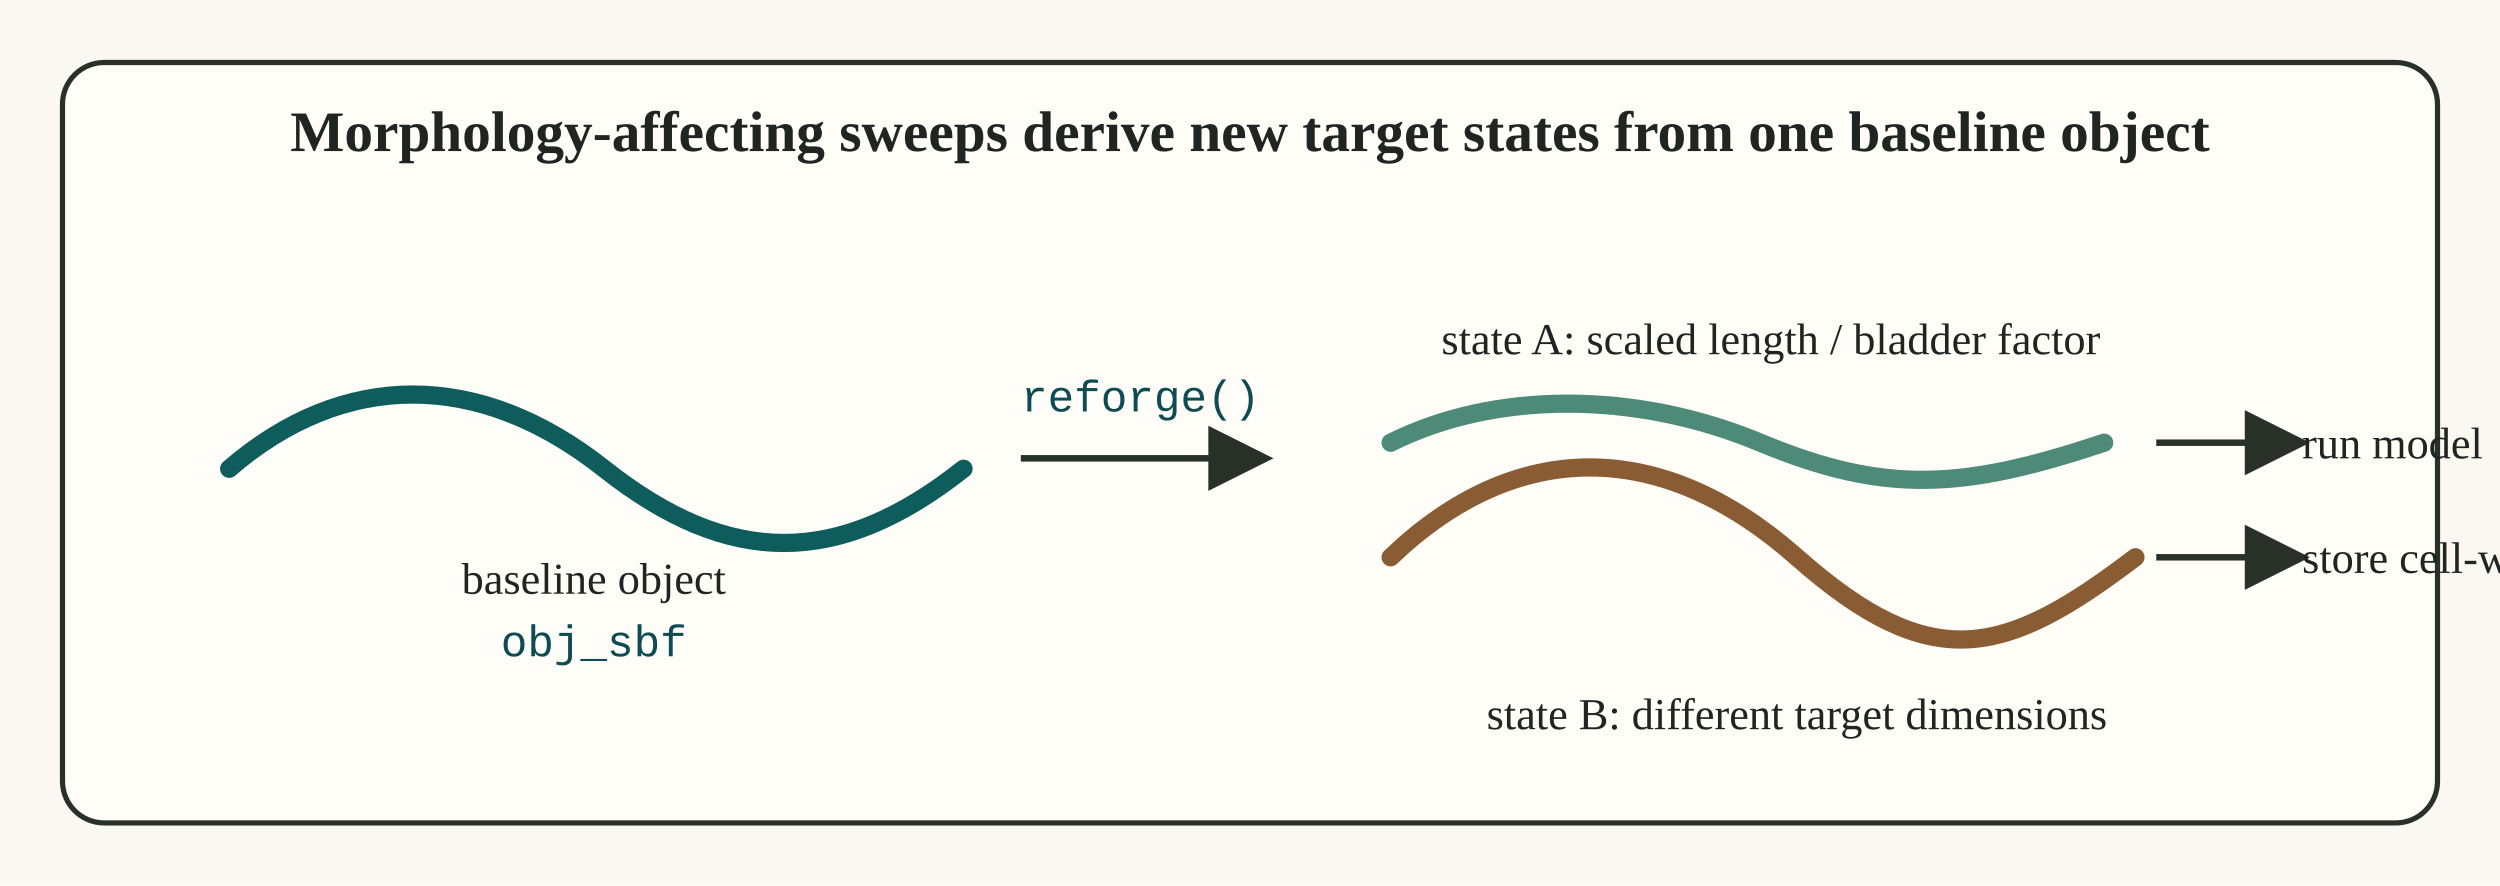
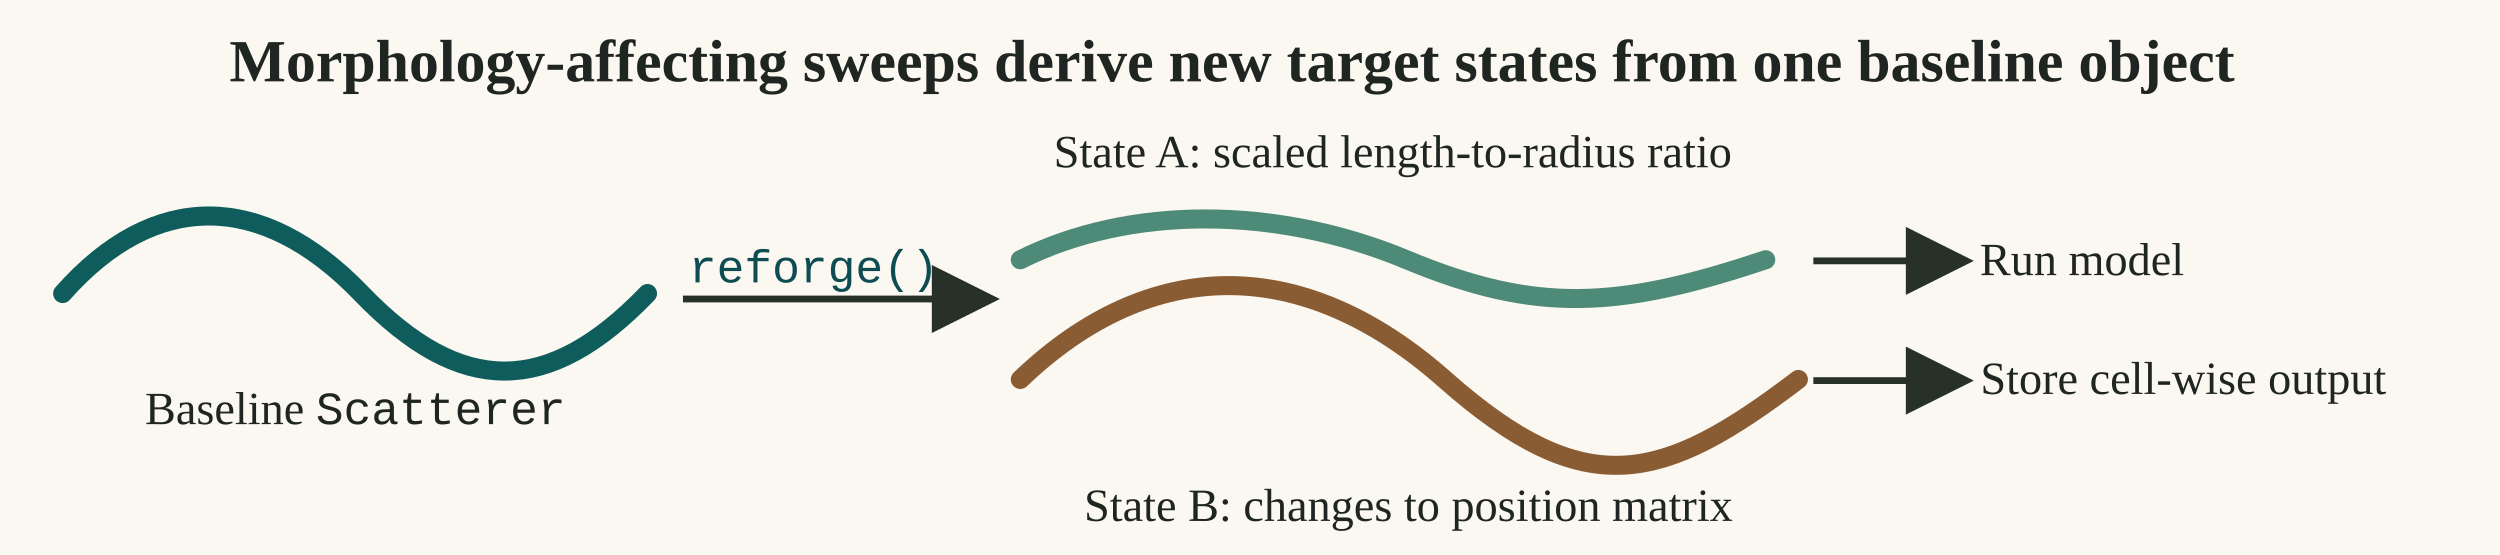
- <svg xmlns="http://www.w3.org/2000/svg" viewBox="0 0 960 340" role="img" aria-labelledby="title desc">
-   <defs>
-     <style>
+ <svg xmlns="http://www.w3.org/2000/svg" viewBox="0 0 918.919 203.784" role="img" aria-labelledby="title desc" version="1.1" id="svg9" width="918.919" height="203.784">
+   <defs id="defs1">
+     <style id="style1">
      .bg { fill: #fbf8f1; }
      .panel { fill: #fffdf8; stroke: #273128; stroke-width: 2; rx: 16; }
      .heading { font: 700 22px Georgia, "Times New Roman", serif; fill: #1f2520; }
      .label { font: 17px Georgia, "Times New Roman", serif; fill: #1f2520; }
      .body { fill: none; stroke: #0f5c5c; stroke-width: 7; stroke-linecap: round; }
      .body2 { fill: none; stroke: #4d8a78; stroke-width: 7; stroke-linecap: round; }
      .body3 { fill: none; stroke: #8a5c34; stroke-width: 7; stroke-linecap: round; }
      .arrow { stroke: #273128; stroke-width: 2.5; marker-end: url(#arr); fill: none; }
      .code { font: 17px "Courier New", monospace; fill: #0d4c52; }
    </style>
    <marker id="arr" markerWidth="10" markerHeight="10" refX="8" refY="5" orient="auto">
-       <path d="M0,0 L10,5 L0,10 z" fill="#273128" />
+       <path d="M 0,0 10,5 0,10 Z" fill="#273128" id="path1" />
    </marker>
  </defs>
-   <rect class="bg" width="960" height="340" />
-   <rect class="panel" x="24" y="24" width="912" height="292" rx="16" />
-   <text class="heading" x="480" y="58" text-anchor="middle">Morphology-affecting sweeps derive new target states from one baseline object</text>
-   <path class="body" d="M88 180 C132 142, 184 142, 232 180 S322 218, 370 180" />
-   <text class="label" x="228" y="228" text-anchor="middle">baseline object</text>
-   <text class="code" x="228" y="252" text-anchor="middle">obj_sbf</text>
-   <path class="arrow" d="M392 176 C430 176, 448 176, 484 176" />
-   <text class="code" x="438" y="158" text-anchor="middle">reforge()</text>
-   <path class="body2" d="M534 170 C574 150, 628 150, 676 170 S754 188, 808 170" />
-   <path class="body3" d="M534 214 C582 168, 638 168, 690 214 S770 252, 820 214" />
-   <text class="label" x="680" y="136" text-anchor="middle">state A: scaled length / bladder factor</text>
-   <text class="label" x="690" y="280" text-anchor="middle">state B: different target dimensions</text>
-   <path class="arrow" d="M828 170 C850 170, 860 170, 882 170" />
-   <path class="arrow" d="M828 214 C850 214, 860 214, 882 214" />
-   <text class="label" x="884" y="176">run model</text>
-   <text class="label" x="884" y="220">store cell-wise output</text>
+   <rect class="bg" width="918.919" height="203.784" id="rect1" x="0" y="0" style="stroke-width:1" />
+   <text class="heading" x="452.849" y="29.892" text-anchor="middle" id="text2" style="font-style:normal;font-variant:normal;font-weight:700;font-stretch:normal;font-size:22px;line-height:normal;font-family:Georgia, 'Times New Roman', serif">Morphology-affecting sweeps derive new target states from one baseline object</text>
+   <path class="body" d="m 23.027,107.892 c 33.542,-38 73.182,-38 109.773,0 36.591,38 68.608,38 105.2,0" id="path2" />
+   <text class="label" x="130.597" y="155.892" text-anchor="middle" id="text3" style="font-style:normal;font-variant:normal;font-weight:normal;font-stretch:normal;font-size:17px;line-height:normal;font-family:Georgia, 'Times New Roman', serif;-inkscape-font-specification:'Georgia, Times New Roman, serif, Normal';font-variant-ligatures:normal;font-variant-caps:normal;font-variant-numeric:normal;font-variant-east-asian:normal;text-anchor:middle;fill:#1f2520">
+     <tspan id="tspan9" x="130.597" y="155.892">Baseline <tspan style="font-style:normal;font-variant:normal;font-weight:normal;font-stretch:normal;font-size:17px;font-family:'Courier New', monospace;-inkscape-font-specification:'Courier New, monospace, Normal';font-variant-ligatures:normal;font-variant-caps:normal;font-variant-numeric:normal;font-variant-east-asian:normal" id="tspan10">Scatterer</tspan>
+     </tspan>
+   </text>
+   <g id="g11" transform="translate(-88.97297,-22.09531)">
+     <path class="arrow" d="m 340,132 c 46.047,0 67.858,0 111.482,0" id="path4" />
+     <text class="code" x="388.088" y="125.892" text-anchor="middle" id="text5" style="font-style:normal;font-variant:normal;font-weight:normal;font-stretch:normal;font-size:17px;line-height:normal;font-family:'Courier New', monospace">reforge()</text>
+   </g>
+   <g id="g13" transform="translate(-106.973,-28.10811)">
+     <path class="body2" d="m 482,123.582 c 40,-20 94,-20 142,0 48,20 78,18 132,0" id="path5" />
+     <path class="body3" d="m 482,167.582 c 48,-46 104,-46 156,0 52,46 80,38 130,0" id="path6" />
+   </g>
+   <text class="label" x="511.932" y="61.474" text-anchor="middle" id="text6" style="font-style:normal;font-variant:normal;font-weight:normal;font-stretch:normal;font-size:17px;line-height:normal;font-family:Georgia, 'Times New Roman', serif">State A: scaled length-to-radius ratio</text>
+   <text class="label" x="517.687" y="191.474" text-anchor="middle" id="text7" style="font-style:normal;font-variant:normal;font-weight:normal;font-stretch:normal;font-size:17px;line-height:normal;font-family:Georgia, 'Times New Roman', serif;-inkscape-font-specification:'Georgia, Times New Roman, serif, Normal';font-variant-ligatures:normal;font-variant-caps:normal;font-variant-numeric:normal;font-variant-east-asian:normal;text-anchor:middle;fill:#1f2520">
+     <tspan id="tspan11" x="517.687" y="191.474">State B: changes to position matrix</tspan>
+   </text>
+   <path class="arrow" d="m 666.527,95.892 c 22,0 32,0 54,0" id="path7" />
+   <path class="arrow" d="m 666.527,139.892 c 22,0 32,0 54,0" id="path8" />
+   <text class="label" x="727.721" y="101.127" id="text8" style="font-style:normal;font-variant:normal;font-weight:normal;font-stretch:normal;font-size:17px;line-height:normal;font-family:Georgia, 'Times New Roman', serif">Run model</text>
+   <text class="label" x="727.928" y="144.811" id="text9" style="font-style:normal;font-variant:normal;font-weight:normal;font-stretch:normal;font-size:17px;line-height:normal;font-family:Georgia, 'Times New Roman', serif">Store cell-wise output</text>
</svg>
